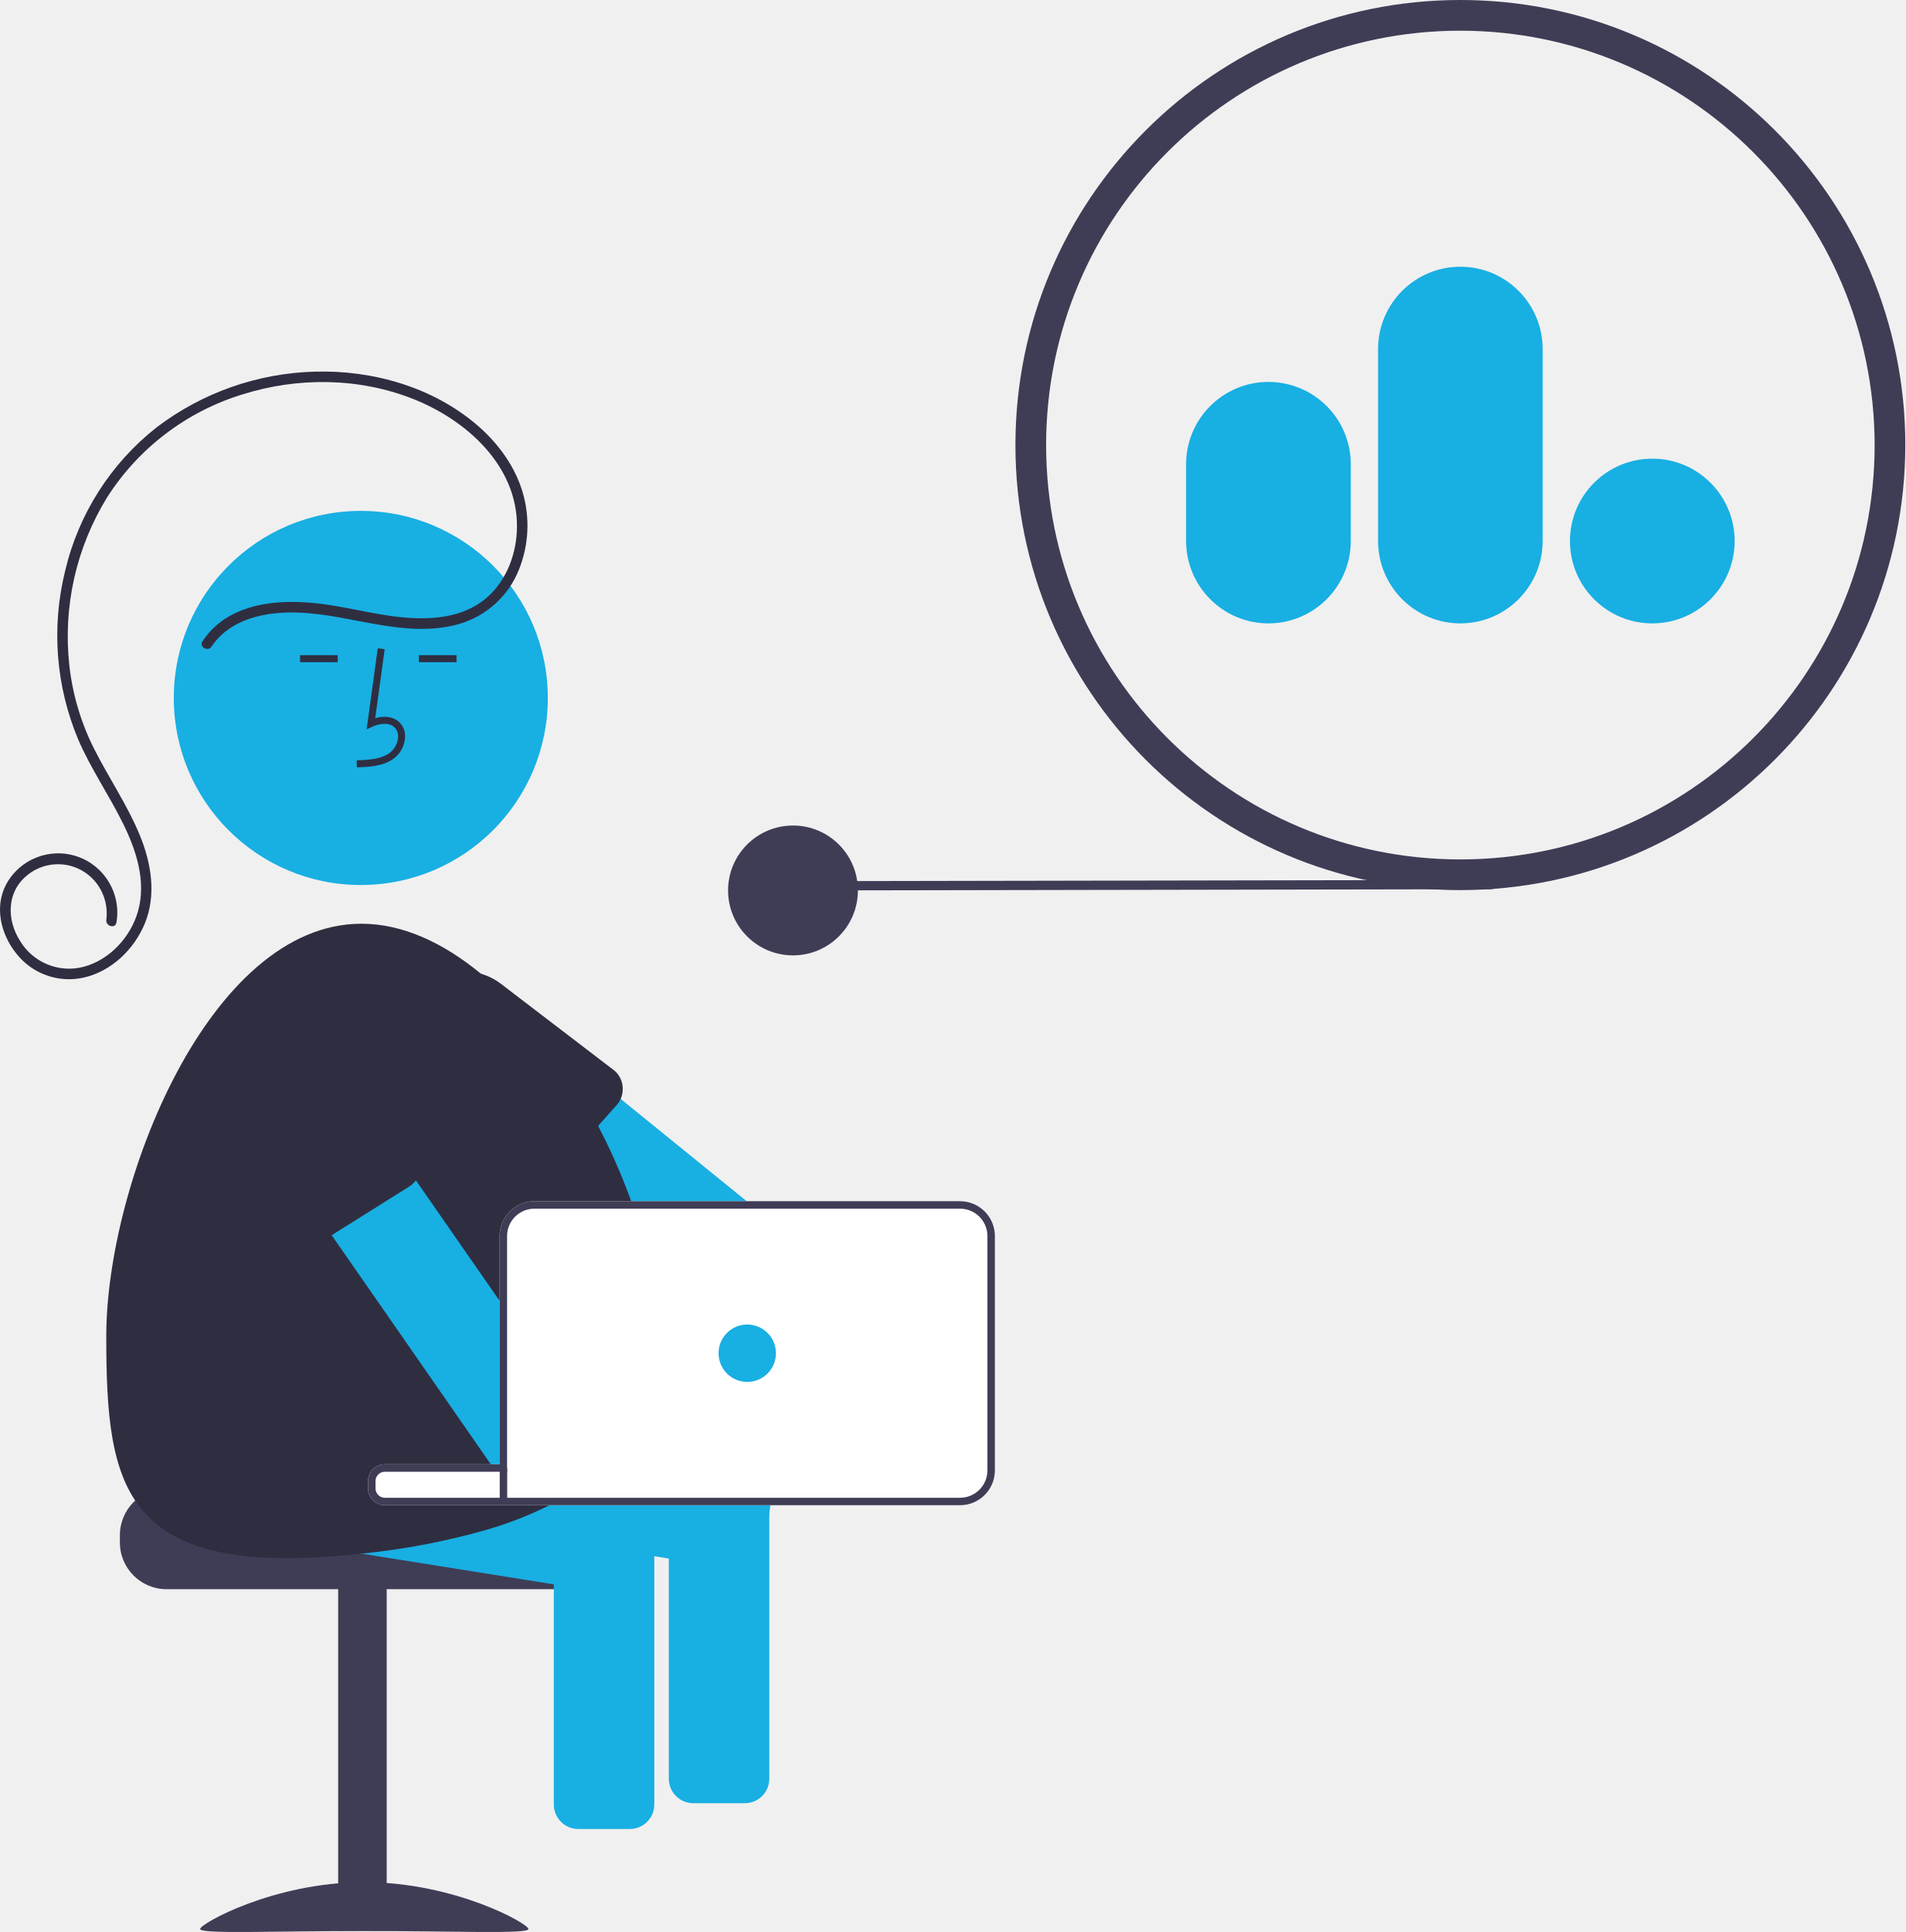
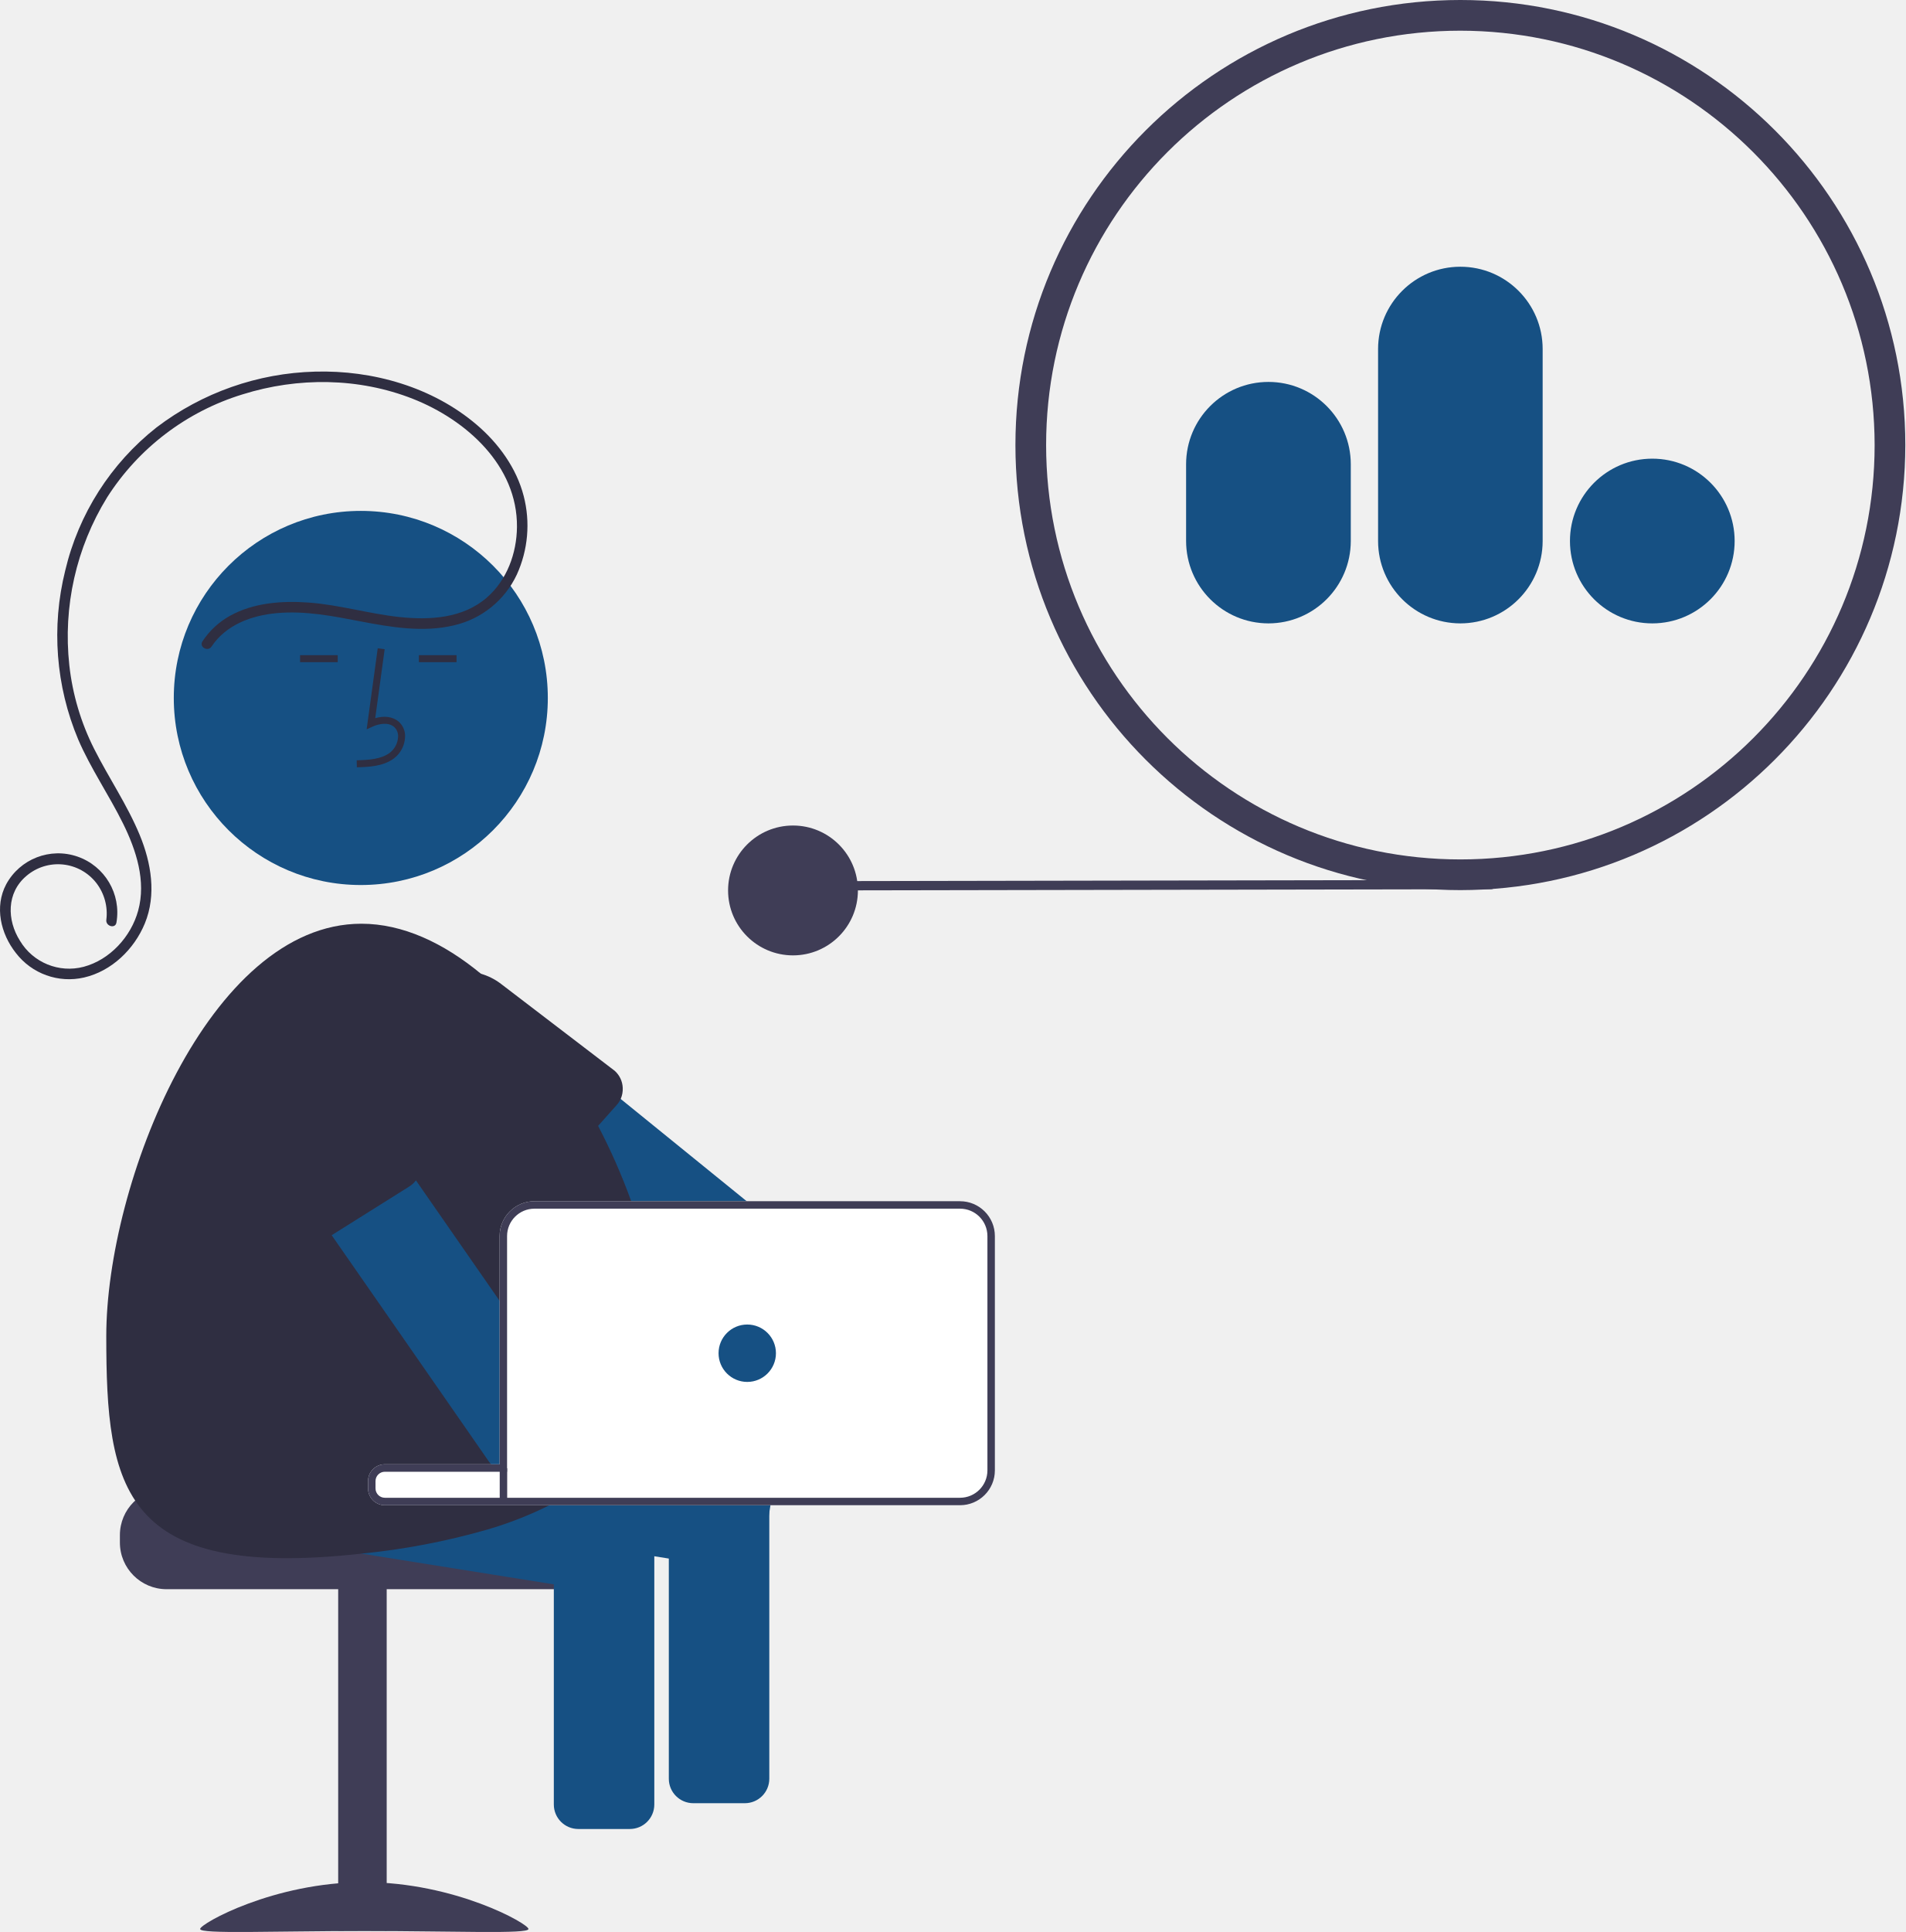
<svg xmlns="http://www.w3.org/2000/svg" data-name="Layer 1" width="531.277" height="538.577" viewBox="0 0 531.277 538.577">
  <path d="M558.345,428.939l191.825-.342a1.293,1.293,0,0,0,0-2.586l-191.825.342a1.293,1.293,0,0,0,0,2.586Z" transform="translate(-334.3617 -180.7115)" fill="#3f3d56" />
  <circle cx="221.117" cy="248.227" r="18.1" fill="#3f3d56" />
  <path d="M741.571,428.847A124.068,124.068,0,1,1,865.638,304.779,124.208,124.208,0,0,1,741.571,428.847Zm0-239.579A115.511,115.511,0,1,0,857.082,304.779,115.643,115.643,0,0,0,741.571,189.268Z" transform="translate(-334.3617 -180.7115)" fill="#3f3d56" />
-   <path d="M795.104,354.491a22.96,22.96,0,1,1,22.945-22.976A22.971,22.971,0,0,1,795.104,354.491Zm-53.534,0a22.971,22.971,0,0,1-22.945-22.945V278.012a22.945,22.945,0,0,1,45.89,0v53.534A22.971,22.971,0,0,1,741.57,354.491Zm-53.518,0a22.987,22.987,0,0,1-22.96-22.961V310.141a22.961,22.961,0,0,1,45.922,0v21.389A22.987,22.987,0,0,1,688.052,354.491Z" transform="translate(-334.3617 -180.7115)" fill="#18afe3" />
+   <path d="M795.104,354.491a22.96,22.96,0,1,1,22.945-22.976A22.971,22.971,0,0,1,795.104,354.491Zm-53.534,0a22.971,22.971,0,0,1-22.945-22.945V278.012a22.945,22.945,0,0,1,45.89,0v53.534A22.971,22.971,0,0,1,741.57,354.491Zm-53.518,0a22.987,22.987,0,0,1-22.96-22.961V310.141a22.961,22.961,0,0,1,45.922,0v21.389A22.987,22.987,0,0,1,688.052,354.491Z" transform="translate(-334.3617 -180.7115)" fill="#165083" />
  <path d="M367.793,608.641v2.081a13.016,13.016,0,0,0,13.005,13.005H491.079a13.01,13.01,0,0,0,13.005-13.005v-2.081a12.912,12.912,0,0,0-3.018-8.323,13.379,13.379,0,0,0-2.195-2.081H441.671a2.602,2.602,0,0,1-2.601-2.601h-58.272A13.023,13.023,0,0,0,367.793,608.641Z" transform="translate(-334.3617 -180.7115)" fill="#3f3d56" />
  <rect x="428.661" y="623.21" width="13.525" height="95.716" transform="translate(536.4854 1161.425) rotate(-180)" fill="#3f3d56" />
  <path d="M390.167,718.451c0,1.461,20.495.565,45.777.565s45.777.896,45.777-.565-20.495-13.05-45.777-13.05S390.167,716.99,390.167,718.451Z" transform="translate(-334.3617 -180.7115)" fill="#3f3d56" />
-   <path d="M389.017,606.446l46.152,7.366,53.622,8.562,18.592,2.965a6.826,6.826,0,0,0,7.803-5.66l.843-5.264.78-4.9.645-4.037a6.749,6.749,0,0,0-1.29-5.16,6.587,6.587,0,0,0-2.528-2.081H441.671a2.602,2.602,0,0,1-2.601-2.601V593.587a2.602,2.602,0,0,1,2.601-2.601h28.278l-13.036-2.081-40.076-6.398-23.398-3.735A6.84,6.84,0,0,0,385.615,584.442l-2.268,14.191A6.853,6.853,0,0,0,389.017,606.446Z" transform="translate(-334.3617 -180.7115)" fill="#18afe3" />
-   <path d="M488.79,604.47v79.288a6.824,6.824,0,0,0,6.814,6.815h14.389a6.825,6.825,0,0,0,6.815-6.815V604.47a6.726,6.726,0,0,0-1.425-4.151,6.577,6.577,0,0,0-2.643-2.081H492.848a6.613,6.613,0,0,0-2.632,2.081A6.746,6.746,0,0,0,488.79,604.47Z" transform="translate(-334.3617 -180.7115)" fill="#18afe3" />
-   <path d="M445.427,470.269a6.866,6.866,0,0,0,.541,2.05,6.717,6.717,0,0,0,1.946,2.549l.032.021,41.054,33.303.603.479,8.5,6.898,2.569,2.081H545.128l-2.559-2.081-35.134-28.507-23.544-19.102L465.569,453.103a6.747,6.747,0,0,0-3.766-1.498.033.033,0,0,0-.021-.01,6.917,6.917,0,0,0-1.228.021,6.555,6.555,0,0,0-1.779.437,5.008,5.008,0,0,0-1.103.562,6.571,6.571,0,0,0-1.696,1.488l-8.927,10.997-.135.177A6.764,6.764,0,0,0,445.427,470.269Z" transform="translate(-334.3617 -180.7115)" fill="#18afe3" />
+   <path d="M389.017,606.446l46.152,7.366,53.622,8.562,18.592,2.965a6.826,6.826,0,0,0,7.803-5.66l.843-5.264.78-4.9.645-4.037a6.749,6.749,0,0,0-1.29-5.16,6.587,6.587,0,0,0-2.528-2.081H441.671a2.602,2.602,0,0,1-2.601-2.601V593.587a2.602,2.602,0,0,1,2.601-2.601h28.278l-13.036-2.081-40.076-6.398-23.398-3.735A6.84,6.84,0,0,0,385.615,584.442l-2.268,14.191A6.853,6.853,0,0,0,389.017,606.446Z" transform="translate(-334.3617 -180.7115)" fill="#165083" />
+   <path d="M488.79,604.47v79.288a6.824,6.824,0,0,0,6.814,6.815h14.389a6.825,6.825,0,0,0,6.815-6.815V604.47a6.726,6.726,0,0,0-1.425-4.151,6.577,6.577,0,0,0-2.643-2.081H492.848a6.613,6.613,0,0,0-2.632,2.081A6.746,6.746,0,0,0,488.79,604.47Z" transform="translate(-334.3617 -180.7115)" fill="#165083" />
+   <path d="M445.427,470.269a6.866,6.866,0,0,0,.541,2.05,6.717,6.717,0,0,0,1.946,2.549l.032.021,41.054,33.303.603.479,8.5,6.898,2.569,2.081H545.128l-2.559-2.081-35.134-28.507-23.544-19.102L465.569,453.103a6.747,6.747,0,0,0-3.766-1.498.033.033,0,0,0-.021-.01,6.917,6.917,0,0,0-1.228.021,6.555,6.555,0,0,0-1.779.437,5.008,5.008,0,0,0-1.103.562,6.571,6.571,0,0,0-1.696,1.488l-8.927,10.997-.135.177A6.764,6.764,0,0,0,445.427,470.269Z" transform="translate(-334.3617 -180.7115)" fill="#165083" />
  <path d="M447.945,474.889a16.868,16.868,0,0,0,3.319,5.233l27.331,29.36a6.814,6.814,0,0,0,9.644-.427l.76-.864.333-.375L501.14,494.573l5.077-5.701a5.989,5.989,0,0,0,.874-1.165c.125-.208.239-.427.343-.645a6.901,6.901,0,0,0,.572-3.09,6.723,6.723,0,0,0-2.237-4.755l-31.69-24.22a16.973,16.973,0,0,0-12.276-3.392.033.033,0,0,0-.021-.01,17.842,17.842,0,0,0-2.872.603c-.416.114-.821.26-1.238.416a16.769,16.769,0,0,0-6.918,4.89,16.987,16.987,0,0,0-2.809,17.385Z" transform="translate(-334.3617 -180.7115)" fill="#2f2e41" />
-   <circle cx="100.606" cy="194.567" r="52.147" fill="#18afe3" />
-   <path d="M421.082,599.257l19.341,3.08.437.073,29.401,4.692,18.529,2.965,27.238,4.349.78.125,4.047.645,18.592,2.965a6.826,6.826,0,0,0,7.803-5.66l1.623-10.154.645-4.037c0-.021.01-.042.01-.062H441.671a2.602,2.602,0,0,1-2.601-2.601V593.587a2.602,2.602,0,0,1,2.601-2.601h34.083V579.615l-2.081-.333-10.279-1.644-37.901-6.045a6.828,6.828,0,0,0-7.814,5.66l-.843,5.254-1.425,8.947A6.834,6.834,0,0,0,421.082,599.257Z" transform="translate(-334.3617 -180.7115)" fill="#18afe3" />
+   <circle cx="100.606" cy="194.567" r="52.147" fill="#165083" />
+   <path d="M421.082,599.257l19.341,3.08.437.073,29.401,4.692,18.529,2.965,27.238,4.349.78.125,4.047.645,18.592,2.965a6.826,6.826,0,0,0,7.803-5.66l1.623-10.154.645-4.037c0-.021.01-.042.01-.062H441.671a2.602,2.602,0,0,1-2.601-2.601V593.587a2.602,2.602,0,0,1,2.601-2.601h34.083V579.615l-2.081-.333-10.279-1.644-37.901-6.045a6.828,6.828,0,0,0-7.814,5.66l-.843,5.254-1.425,8.947A6.834,6.834,0,0,0,421.082,599.257Z" transform="translate(-334.3617 -180.7115)" fill="#165083" />
  <path d="M363.995,553.189c0,42.51,4.318,67.938,70.903,60.655.093-.01.177-.021.27-.031A197.705,197.705,0,0,0,470.261,607.102a104.22,104.22,0,0,0,17.312-6.783c1.311-.666,2.569-1.363,3.808-2.081H441.671a2.602,2.602,0,0,1-2.601-2.601V593.587a2.602,2.602,0,0,1,2.601-2.601h34.083V525.275a7.637,7.637,0,0,1,7.626-7.626H511.107c-.24-.687-.479-1.384-.739-2.081A170.447,170.447,0,0,0,501.14,494.573a160.15,160.15,0,0,0-17.25-26.613A110.835,110.835,0,0,0,468.451,452.156c-10.435-8.614-21.796-13.941-33.324-13.941C392.617,438.215,363.995,510.678,363.995,553.189Z" transform="translate(-334.3617 -180.7115)" fill="#2f2e41" />
  <path d="M433.872,394.606l-.054-1.949c3.625-.101,6.821-.328,9.223-2.083a5.99,5.99,0,0,0,2.32-4.412,3.424,3.424,0,0,0-1.123-2.82c-1.594-1.346-4.16-.911-6.029-.053l-1.612.739,3.092-22.596,1.931.265-2.63,19.221c2.541-.747,4.895-.425,6.507.936a5.331,5.331,0,0,1,1.813,4.377,7.924,7.924,0,0,1-3.118,5.917C441.104,394.403,437.094,394.516,433.872,394.606Z" transform="translate(-334.3617 -180.7115)" fill="#2f2e41" />
  <rect x="116.805" y="182.643" width="10.495" height="1.949" fill="#2f2e41" />
  <rect x="83.677" y="182.643" width="10.495" height="1.949" fill="#2f2e41" />
  <path d="M393.35,360.951c4.056-6.105,11.192-8.693,18.229-9.322,7.921-.709,15.574.819,23.307,2.303,8.511,1.633,17.518,3.161,26.094,1.096a25.724,25.724,0,0,0,17.486-14.126,32.905,32.905,0,0,0,1.916-21.941c-2.01-7.781-6.998-14.628-13.045-19.8-12.342-10.555-29.044-15.299-45.108-14.852A76.262,76.262,0,0,0,378.019,299.855a71.807,71.807,0,0,0-25.474,39.921,74.858,74.858,0,0,0,3.625,47.085c3.515,8.155,8.599,15.506,12.522,23.456,3.653,7.401,6.466,16.007,4.193,24.262-1.994,7.244-7.849,13.68-15.199,15.646a15.961,15.961,0,0,1-17.749-7.246c-3.674-5.794-3.762-13.383,1.755-18.061a13.542,13.542,0,0,1,19.536,1.949,13.939,13.939,0,0,1,2.788,10.22c-.272,1.84,2.544,2.634,2.819.777a16.489,16.489,0,0,0-30.744-10.647c-3.327,6.255-1.532,13.8,2.691,19.147a18.662,18.662,0,0,0,19.028,6.842c7.688-1.775,13.976-7.885,16.934-15.065,3.293-7.993,1.784-16.913-1.426-24.67-3.47-8.385-8.622-15.904-12.696-23.984a68.308,68.308,0,0,1-6.931-23.339,73.847,73.847,0,0,1,10.532-46.776,68.635,68.635,0,0,1,37.803-28.731c15.4-4.834,32.385-4.686,47.463,1.255,14.853,5.852,29.195,18.606,29.023,35.735-.074,7.317-2.79,14.779-8.394,19.659-6.698,5.832-16.024,6.331-24.443,5.421-8.473-.916-16.701-3.391-25.211-4.022-7.402-.549-15.387.022-21.996,3.699a21.992,21.992,0,0,0-7.64,7.087c-1.044,1.571,1.487,3.037,2.524,1.475Z" transform="translate(-334.3617 -180.7115)" fill="#2f2e41" />
-   <path d="M401.648,488.58a5.484,5.484,0,0,0,.28.551,5.913,5.913,0,0,0,.343.541l22.805,32.824,1.769,2.549L445.448,551.805l17.947,25.833,7.262,10.466a6.066,6.066,0,0,0,.656.801,6.795,6.795,0,0,0,4.255,2.081h.187V546.343l-2.081-2.996-23.336-33.584L425.275,473.692a6.829,6.829,0,0,0-9.488-1.717l-7.689,5.337-4.131,2.871A6.814,6.814,0,0,0,401.648,488.58Z" transform="translate(-334.3617 -180.7115)" fill="#18afe3" />
+   <path d="M401.648,488.58a5.484,5.484,0,0,0,.28.551,5.913,5.913,0,0,0,.343.541l22.805,32.824,1.769,2.549L445.448,551.805l17.947,25.833,7.262,10.466a6.066,6.066,0,0,0,.656.801,6.795,6.795,0,0,0,4.255,2.081h.187V546.343l-2.081-2.996-23.336-33.584L425.275,473.692a6.829,6.829,0,0,0-9.488-1.717l-7.689,5.337-4.131,2.871A6.814,6.814,0,0,0,401.648,488.58Z" transform="translate(-334.3617 -180.7115)" fill="#165083" />
  <path d="M398.079,487.779l1.03,2.07.011.01.281.551L416.119,523.6a6.839,6.839,0,0,0,9.374,2.289l1.082-.676.27-.166L448.403,511.521a6.812,6.812,0,0,0,2.268-9.405l-23.679-32.107a17.02,17.02,0,0,0-20.787-5.368,16.739,16.739,0,0,0-2.31,1.269A17.024,17.024,0,0,0,398.079,487.779Z" transform="translate(-334.3617 -180.7115)" fill="#2f2e41" />
-   <path d="M520.855,598.238v78.331a6.825,6.825,0,0,0,6.815,6.815h14.389a6.824,6.824,0,0,0,6.814-6.815V598.238Z" transform="translate(-334.3617 -180.7115)" fill="#18afe3" />
+   <path d="M520.855,598.238v78.331a6.825,6.825,0,0,0,6.815,6.815h14.389a6.824,6.824,0,0,0,6.814-6.815V598.238Z" transform="translate(-334.3617 -180.7115)" fill="#165083" />
  <path d="M436.989,593.587v2.05a4.699,4.699,0,0,0,3.766,4.599c.145.021.291.052.437.062.156.01.312.021.479.021H602.058a9.719,9.719,0,0,0,9.717-9.707V525.275a9.719,9.719,0,0,0-9.717-9.707H483.38a9.718,9.718,0,0,0-9.707,9.707v63.63H441.671A4.682,4.682,0,0,0,436.989,593.587Z" transform="translate(-334.3617 -180.7115)" fill="#fff" />
  <path d="M436.989,593.587v2.05a4.699,4.699,0,0,0,3.766,4.599c.145.021.291.052.437.062.156.01.312.021.479.021H602.058a9.719,9.719,0,0,0,9.717-9.707V525.275a9.719,9.719,0,0,0-9.717-9.707H483.38a9.718,9.718,0,0,0-9.707,9.707v63.63H441.671A4.682,4.682,0,0,0,436.989,593.587Zm2.081,2.05V593.587a2.602,2.602,0,0,1,2.601-2.601h34.083V525.275a7.637,7.637,0,0,1,7.626-7.626H602.058a7.639,7.639,0,0,1,7.636,7.626v65.337a7.639,7.639,0,0,1-7.636,7.626H441.671A2.602,2.602,0,0,1,439.07,595.637Z" transform="translate(-334.3617 -180.7115)" fill="#3f3d56" />
-   <circle cx="208.361" cy="377.233" r="8.001" fill="#18afe3" />
+   <circle cx="208.361" cy="377.233" r="8.001" fill="#165083" />
  <rect x="139.343" y="409.297" width="2.081" height="9.364" fill="#3f3d56" />
</svg>
